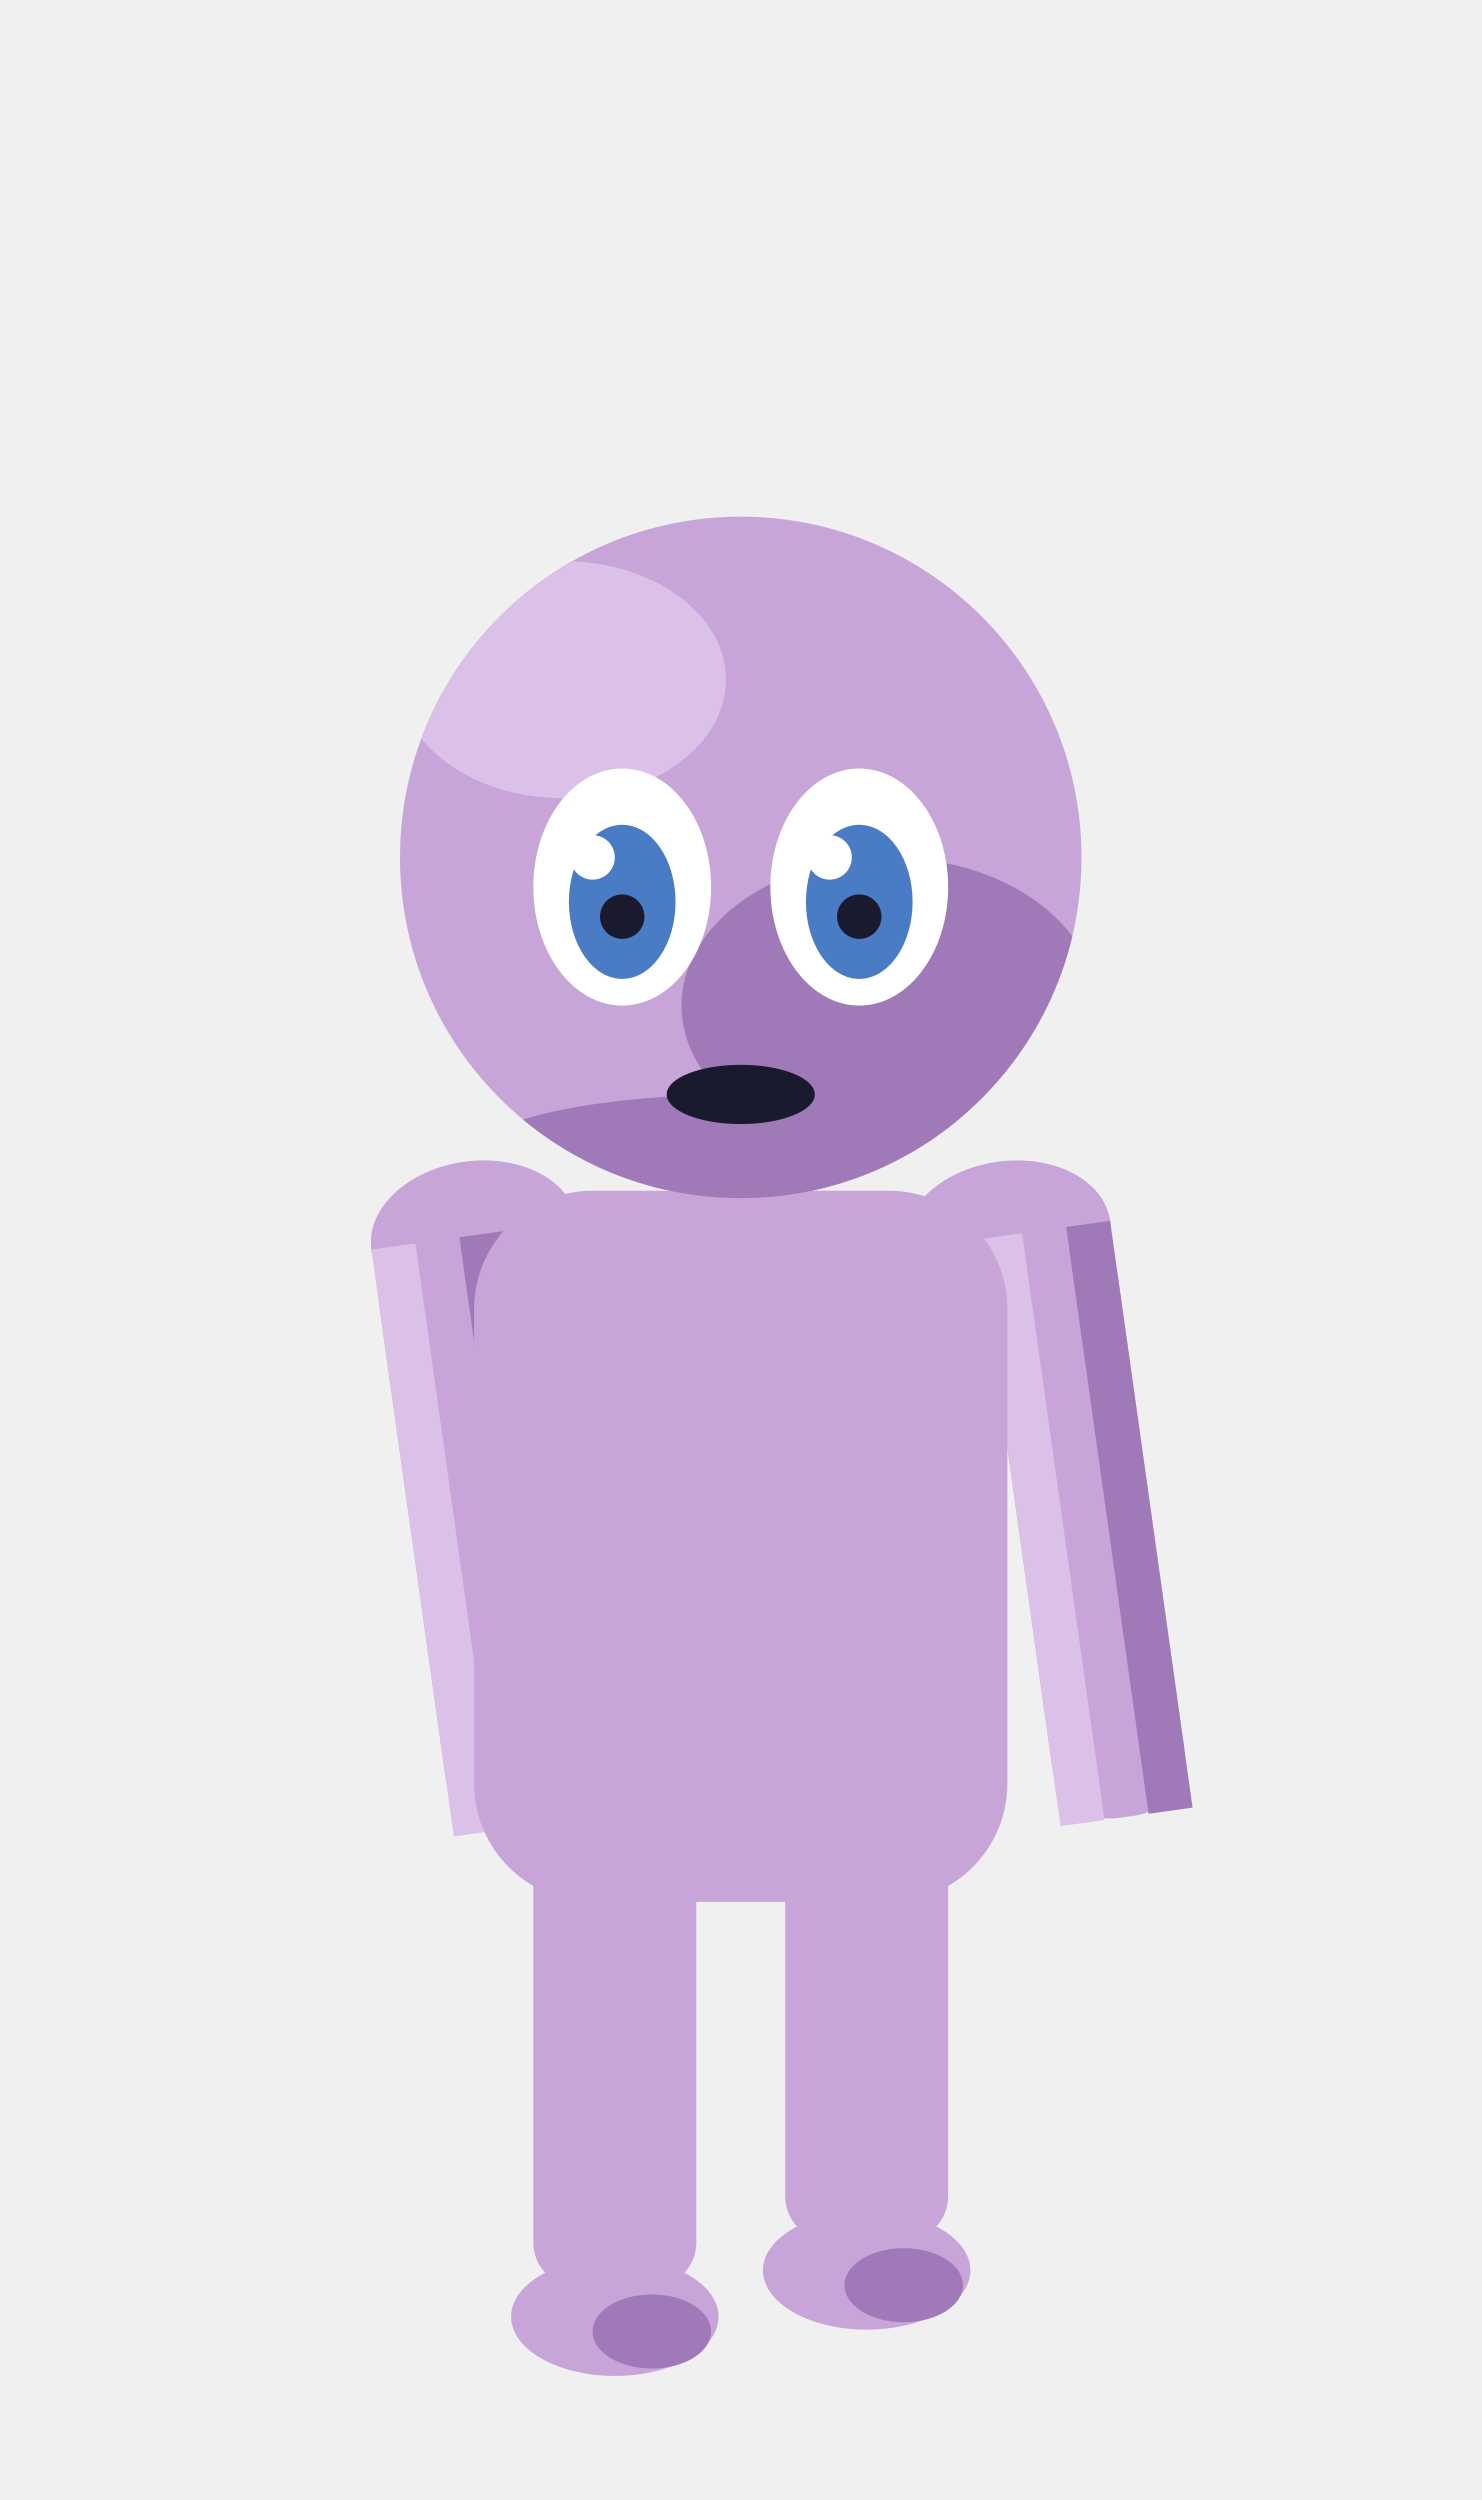
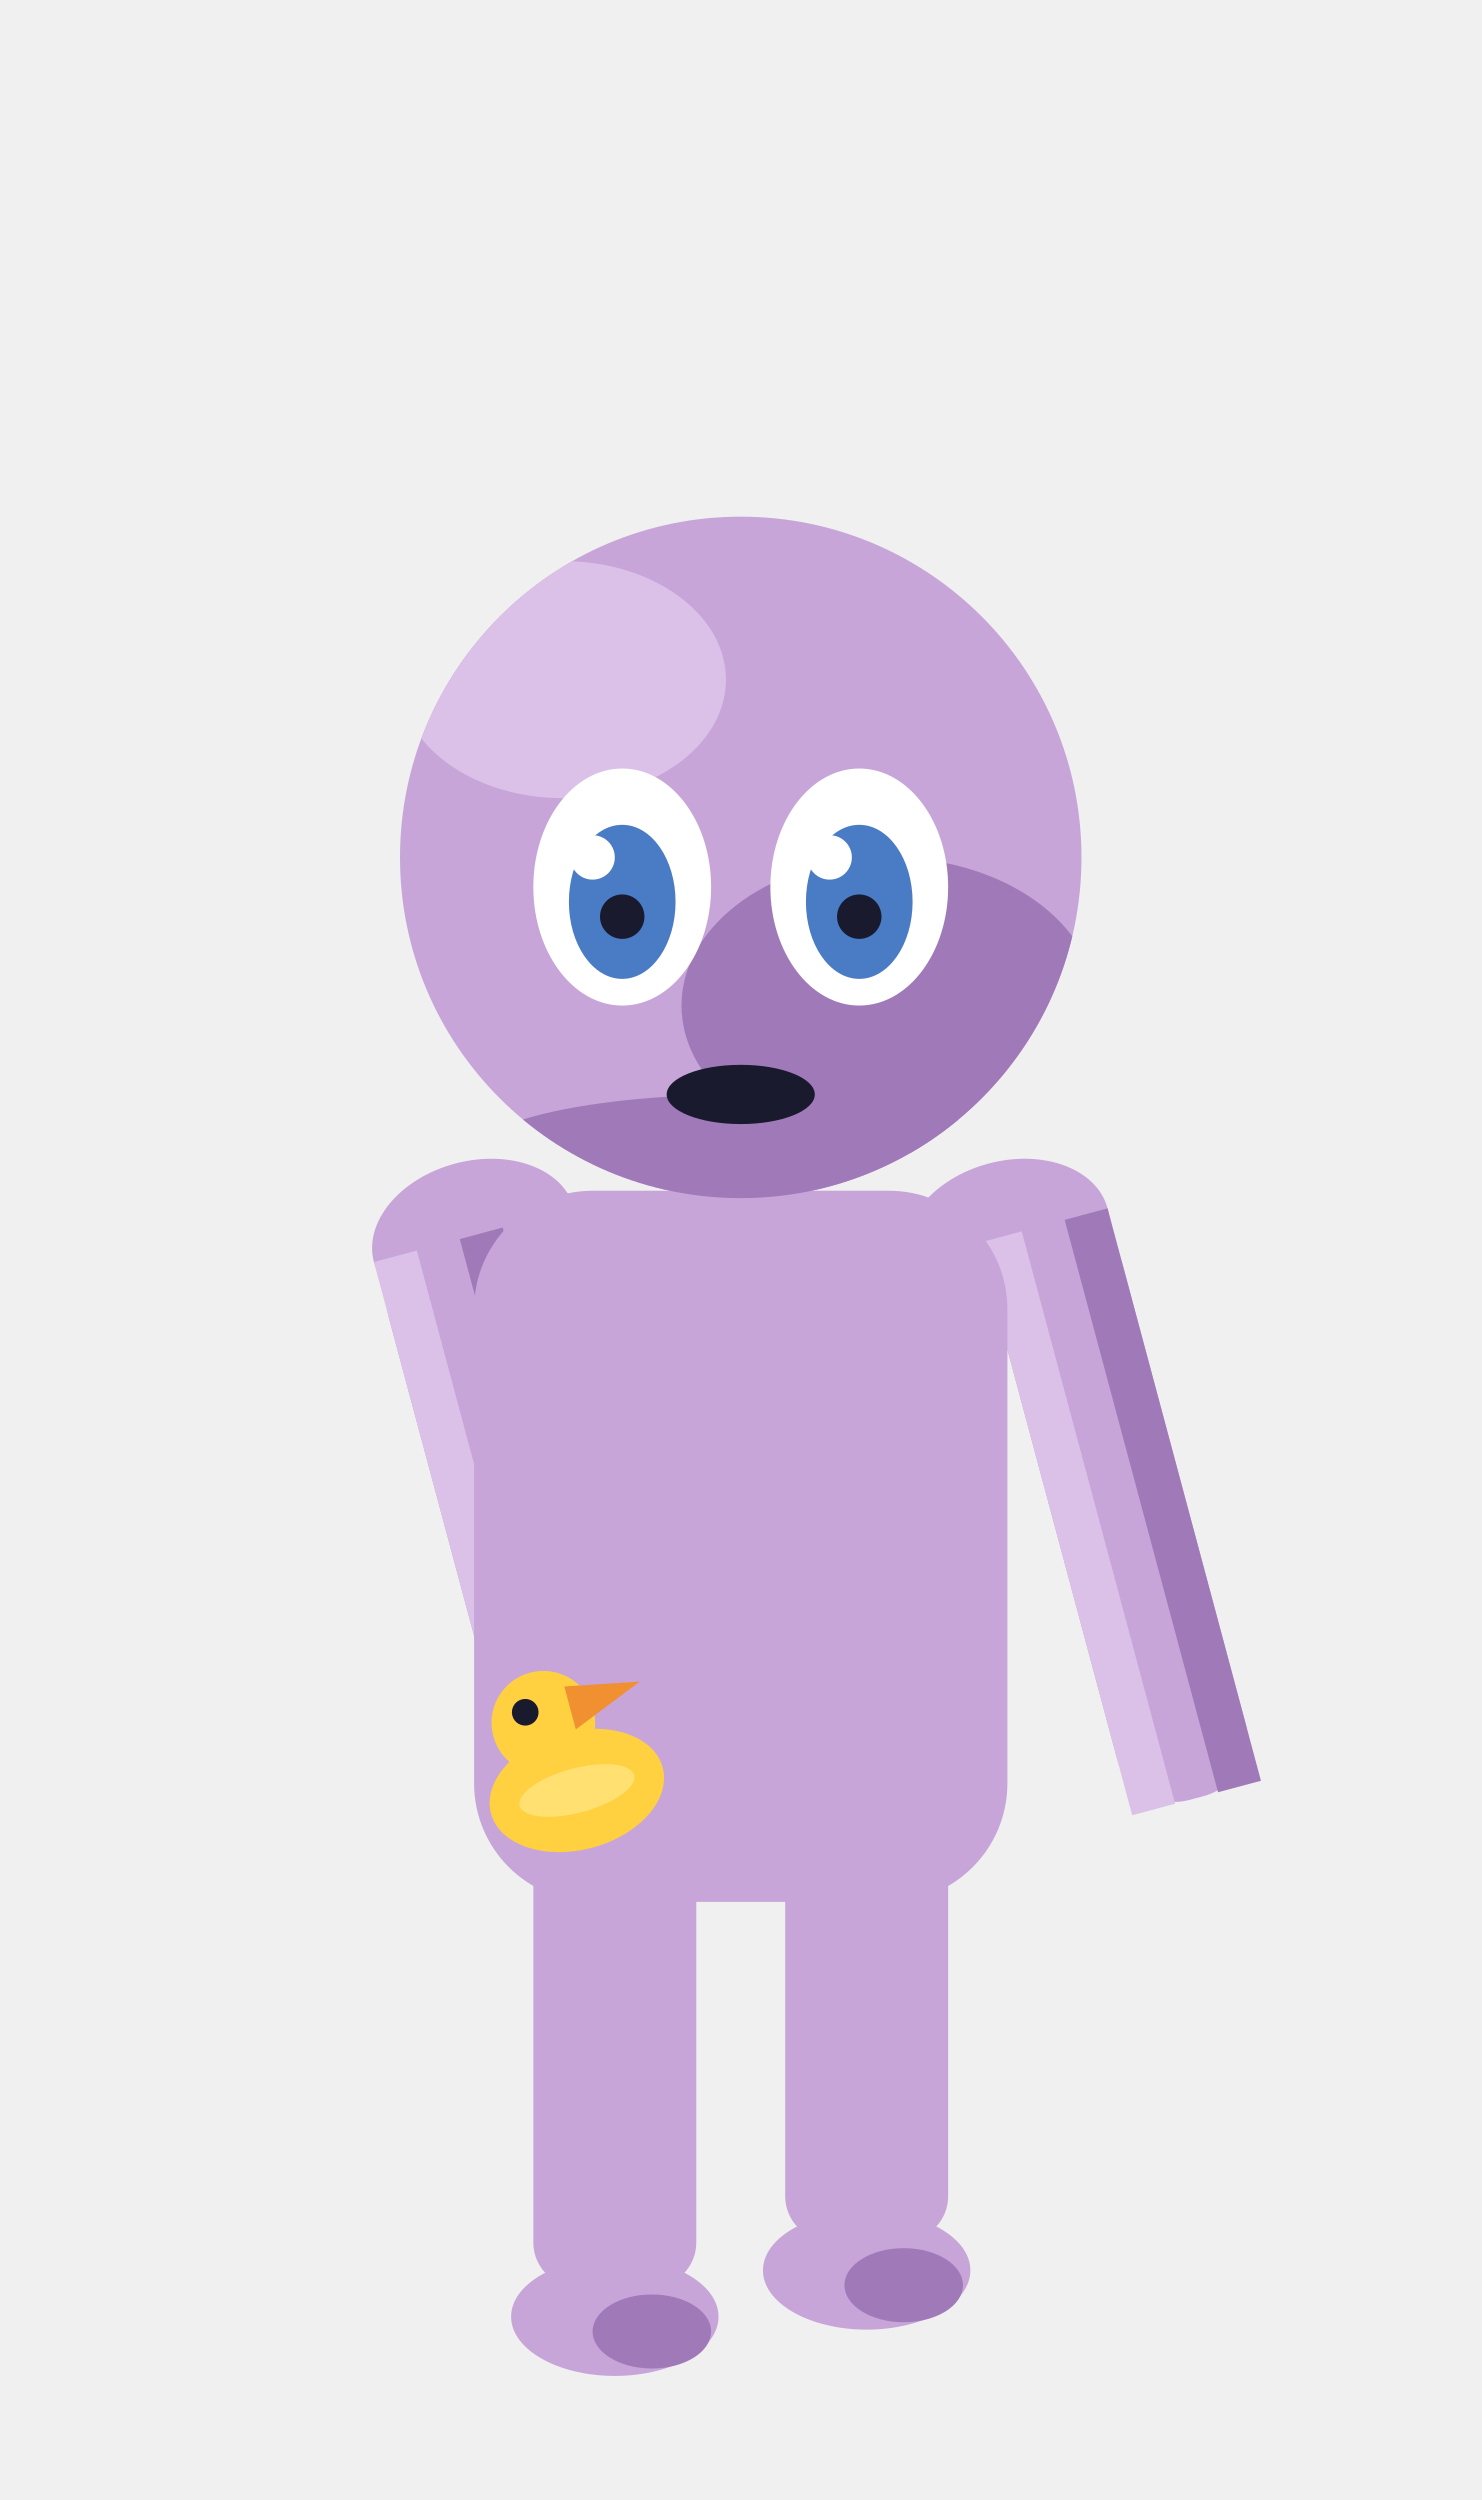
<svg xmlns="http://www.w3.org/2000/svg" viewBox="0 -18 100 168" width="512" height="864" shape-rendering="geometricPrecision">
  <defs>
    <clipPath id="head-clip">
      <circle cx="50" cy="38" r="23" />
    </clipPath>
    <clipPath id="shirt-clip">
      <rect x="32" y="64" width="36" height="42" rx="6" />
    </clipPath>
    <clipPath id="pants-clip-r">
      <rect x="36" y="106" width="11" height="32" rx="3" />
    </clipPath>
    <clipPath id="pants-clip-l">
      <rect x="53" y="106" width="11" height="32" rx="3" />
    </clipPath>
    <clipPath id="arm-clip-r">
      <rect x="25" y="65" width="9" height="40" rx="4" />
    </clipPath>
    <clipPath id="arm-clip-l">
      <rect x="66" y="65" width="9" height="40" rx="4" />
    </clipPath>
  </defs>
-   <g id="cape">
+   <g id="cape" transform="translate(0,1.5)">
    
  </g>
  <g id="r-leg" transform="translate(0,0)">
    <rect x="36" y="106" width="11" height="30" rx="3" fill="#C7A5D9" />
    <ellipse cx="41.5" cy="138" rx="7" ry="4" fill="#C7A5D9" />
    <ellipse cx="44" cy="139" rx="4" ry="2.5" fill="#A07AB8" />
  </g>
  <g id="l-leg" transform="translate(0,-3.125)">
    <rect x="53" y="106" width="11" height="30" rx="3" fill="#C7A5D9" />
    <ellipse cx="58.5" cy="138" rx="7" ry="4" fill="#C7A5D9" />
    <ellipse cx="61" cy="139" rx="4" ry="2.5" fill="#A07AB8" />
  </g>
  <g id="pants">
    
  </g>
-   <g id="r-arm" transform="rotate(-8 32 65)">
+   <g id="r-arm" transform="rotate(-15 32 65)">
    <ellipse cx="32" cy="65" rx="7" ry="5" fill="#C7A5D9" />
    <rect x="25" y="65" width="9" height="40" rx="4" fill="#C7A5D9" />
    <rect x="25" y="65" width="3" height="40" fill="#DBC1E8" />
    <rect x="31" y="65" width="3" height="40" fill="#A07AB8" />
  </g>
-   <g id="l-arm" transform="rotate(-8 68 65)">
+   <g id="l-arm" transform="rotate(-15 68 65)">
    <ellipse cx="68" cy="65" rx="7" ry="5" fill="#C7A5D9" />
    <rect x="66" y="65" width="9" height="40" rx="4" fill="#C7A5D9" />
    <rect x="66" y="65" width="3" height="40" fill="#DBC1E8" />
    <rect x="72" y="65" width="3" height="40" fill="#A07AB8" />
  </g>
  <g id="torso">
    <rect x="32" y="62" width="36" height="48" rx="8" fill="#C7A5D9" />
  </g>
  <g id="shirt">
    
  </g>
  <g id="belt">
    
  </g>
  <g id="head" transform="translate(0,1.5)">
    <circle cx="50" cy="38" r="23" fill="#C7A5D9" />
    <g clip-path="url(#head-clip)">
      <ellipse cx="38" cy="26" rx="11" ry="8" fill="#DBC1E8" />
      <ellipse cx="60" cy="48" rx="14" ry="10" fill="#A07AB8" />
      <ellipse cx="50" cy="58" rx="18" ry="4" fill="#A07AB8" />
    </g>
    <ellipse cx="42" cy="40" rx="6" ry="8" fill="#FFFFFF" />
    <ellipse cx="58" cy="40" rx="6" ry="8" fill="#FFFFFF" />
    <ellipse cx="42" cy="41" rx="3.6" ry="5.2" fill="#4A7BC5" />
    <ellipse cx="58" cy="41" rx="3.6" ry="5.2" fill="#4A7BC5" />
    <circle cx="42" cy="42" r="1.5" fill="#1A1A2E" />
    <circle cx="58" cy="42" r="1.5" fill="#1A1A2E" />
    <circle cx="40" cy="38" r="1.5" fill="#FFFFFF" />
    <circle cx="56" cy="38" r="1.5" fill="#FFFFFF" />
    <ellipse cx="50" cy="54" rx="5" ry="2" fill="#1A1A2E" />
    <g id="eyewear">
      
    </g>
    <g id="hair">
      
    </g>
    <g id="hat">
      
    </g>
  </g>
-   <g id="held-r">
-     
+   <g id="held-r" transform="rotate(-15 32 65)">
+     <ellipse cx="29" cy="103" rx="6" ry="4" fill="#FFD040" />
+     <circle cx="28" cy="98" r="3.5" fill="#FFD040" />
+     <path d="M 30 96 L 35 97 L 30 99 Z" fill="#F09030" />
+     <circle cx="27" cy="97" r="0.9" fill="#1A1A2E" />
+     <ellipse cx="29" cy="103" rx="4" ry="1.5" fill="#FFE070" />
  </g>
-   <g id="held-l">
+   <g id="held-l" transform="rotate(-15 68 65)">
    
  </g>
</svg>
